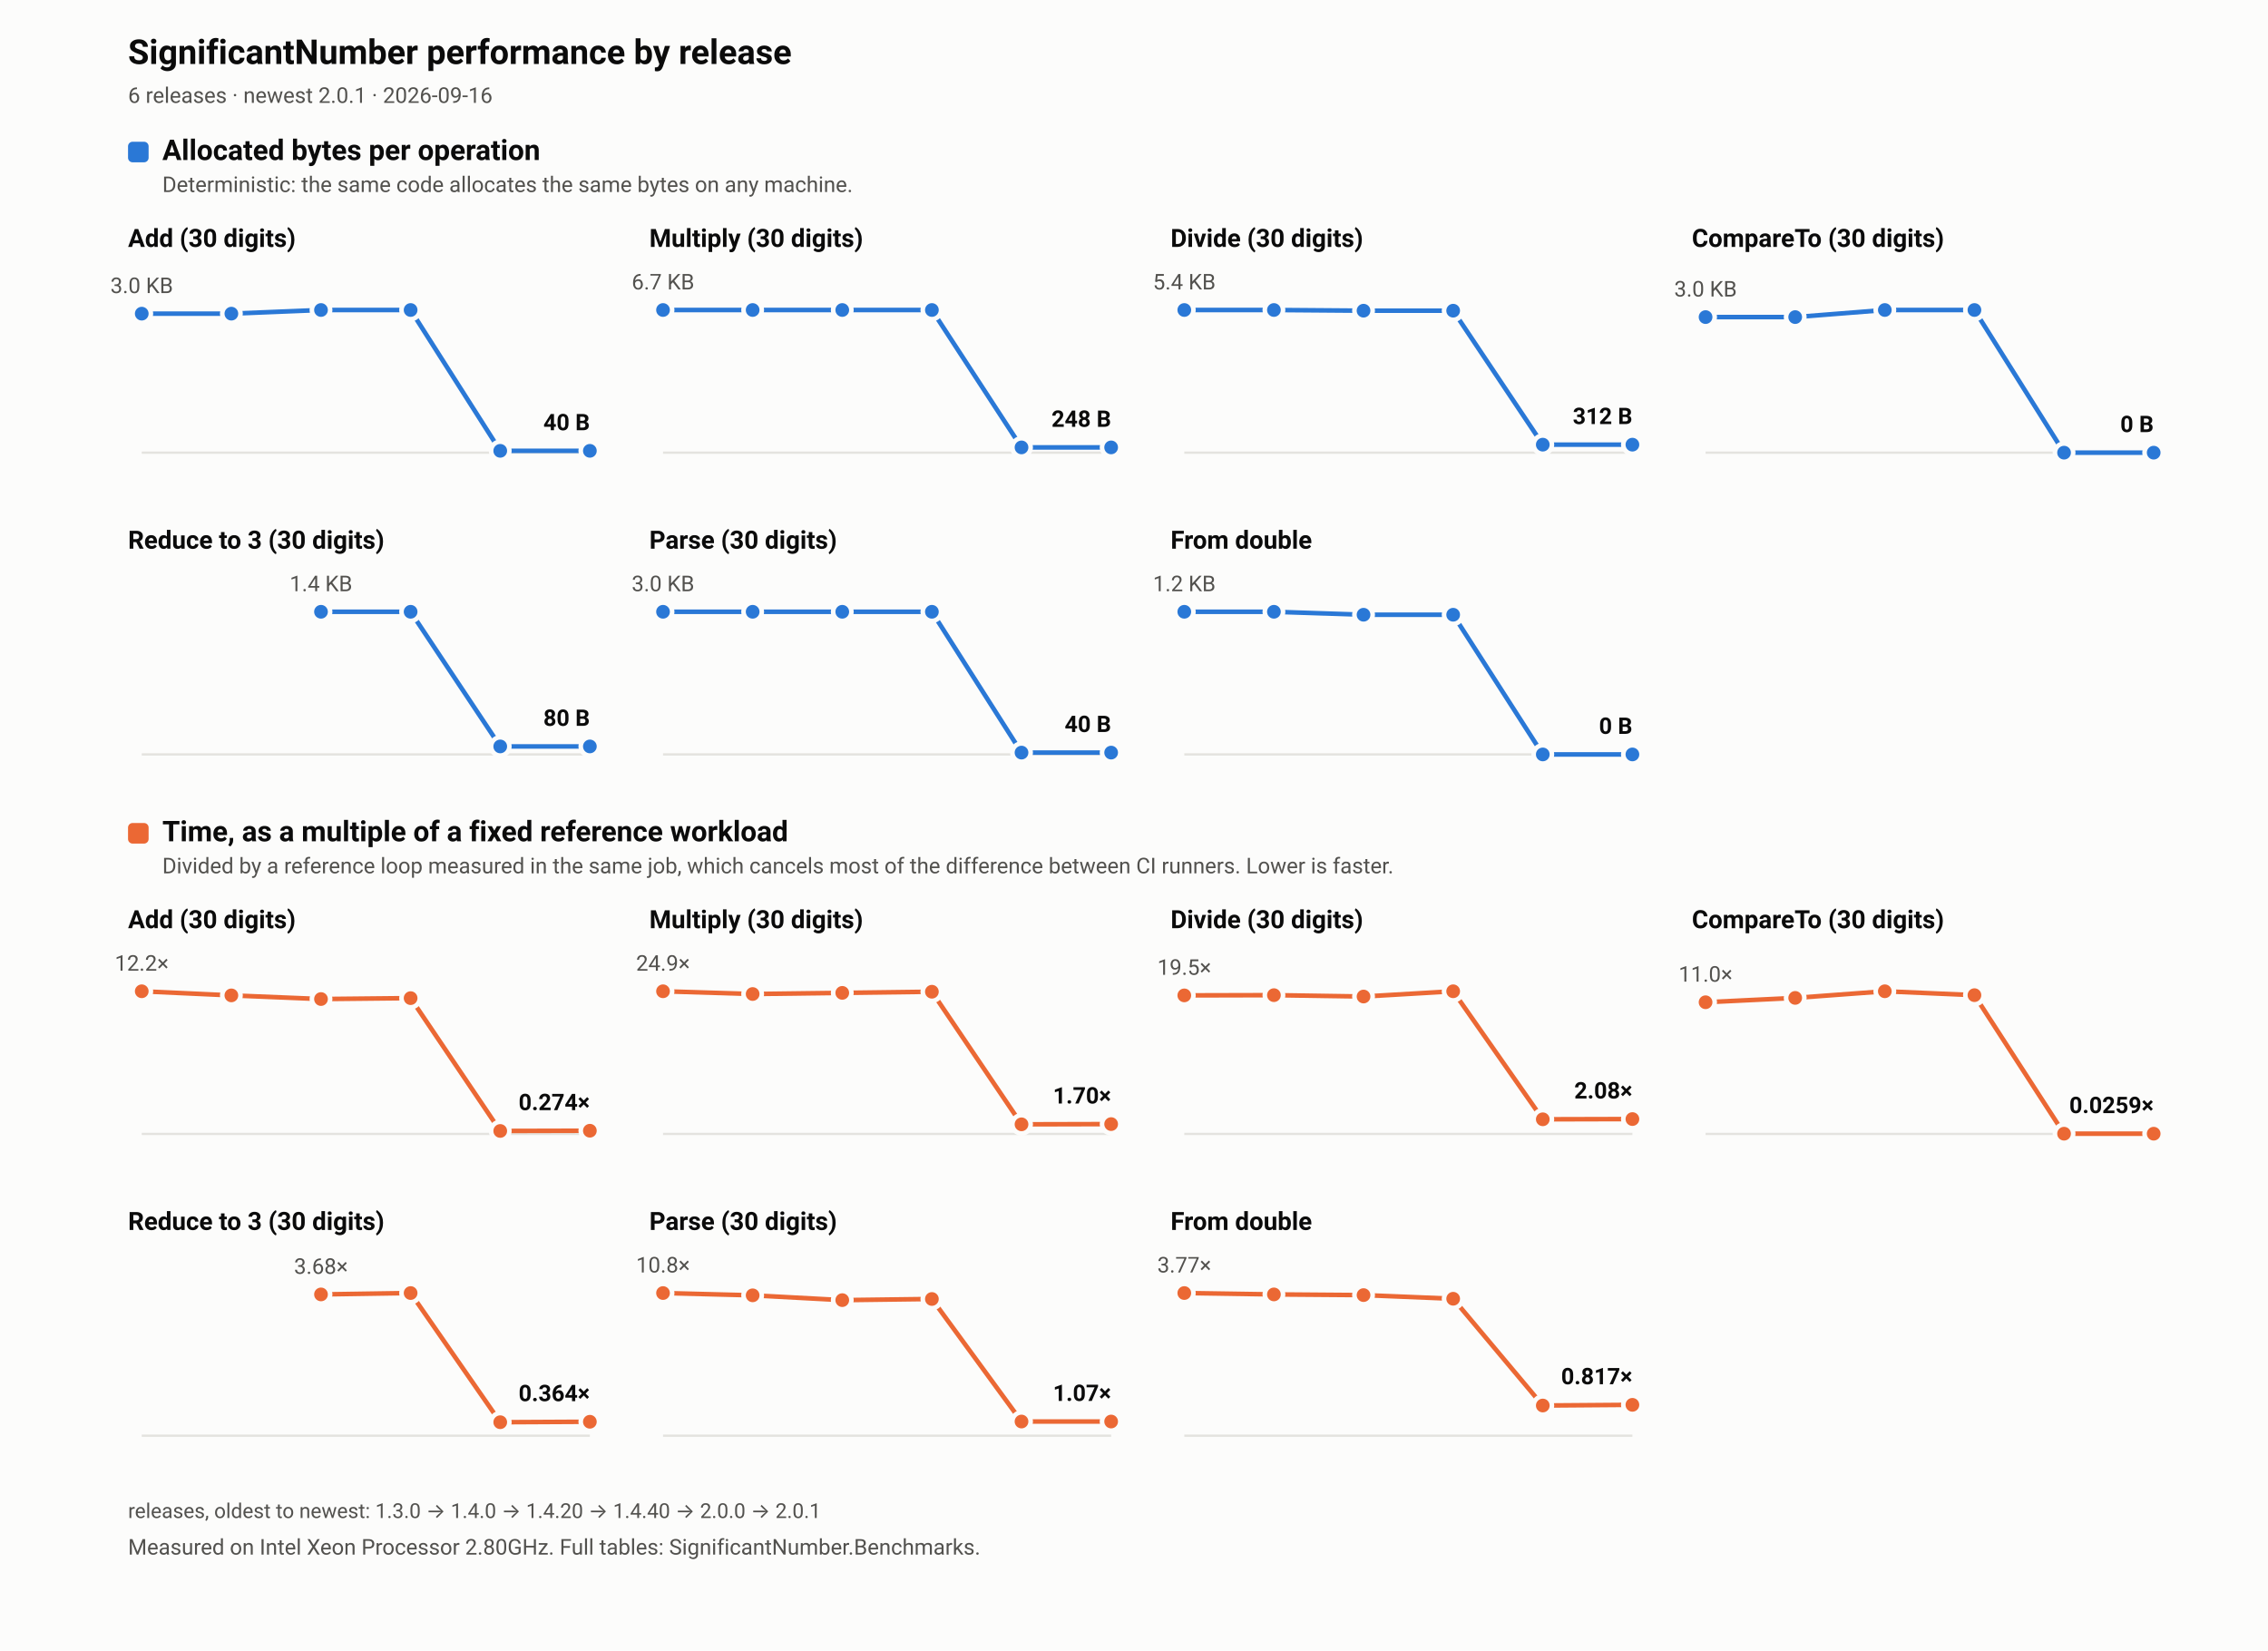
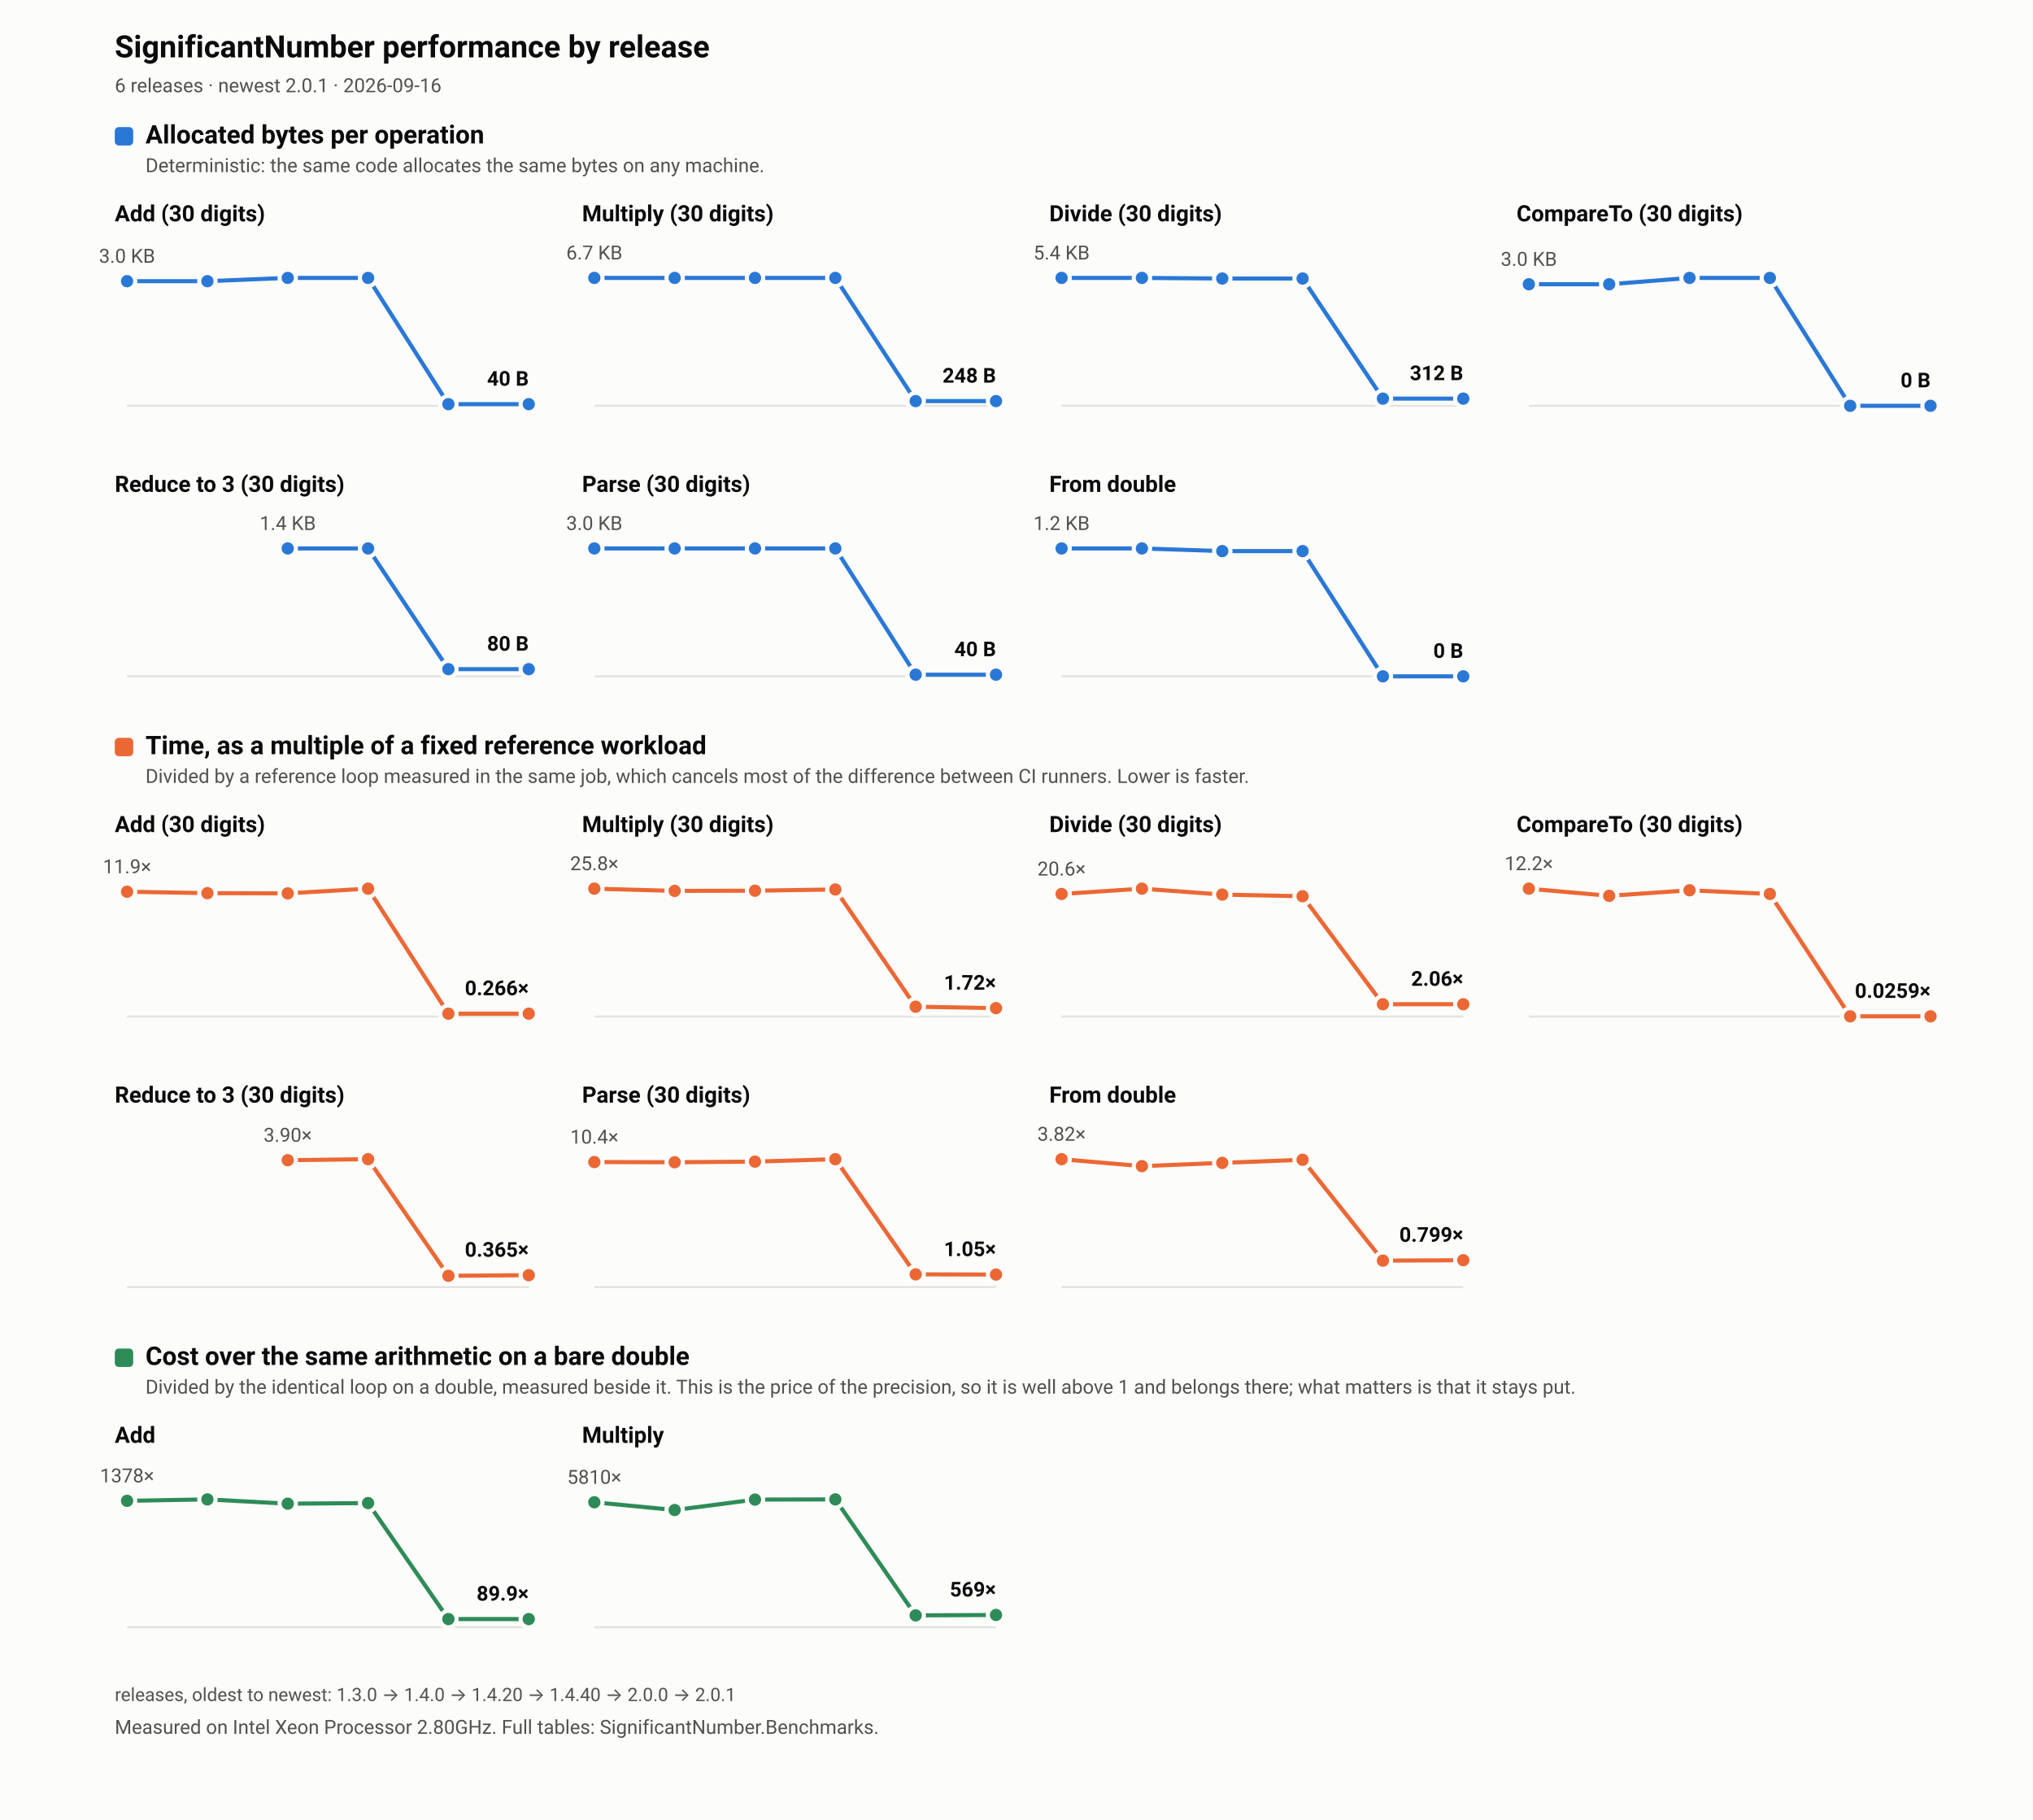
- <svg xmlns="http://www.w3.org/2000/svg" width="992" height="722" viewBox="0 0 992 722" role="img" aria-label="SignificantNumber allocation and relative time per release">
+ <svg xmlns="http://www.w3.org/2000/svg" width="992" height="888" viewBox="0 0 992 888" role="img" aria-label="SignificantNumber allocation and relative time per release">
  <style>
  text { font-family: ui-sans-serif, -apple-system, 'Segoe UI', Roboto, sans-serif; fill: #0b0b0b; }
  .title { font-size: 15px; font-weight: 600; }
  .section { font-size: 12.5px; font-weight: 600; }
  .panel-title { font-size: 11px; font-weight: 600; fill: #0b0b0b; }
  .muted, .muted-value, .caption { font-size: 9.5px; fill: #52514e; }
  .value { font-size: 10px; font-weight: 600; fill: #0b0b0b; }
  .tick { font-size: 9px; fill: #52514e; }
  .axis { stroke: #e4e3df; stroke-width: 1; }
</style>
-   <rect width="992" height="722" fill="#fcfcfb" />
+   <rect width="992" height="888" fill="#fcfcfb" />
  <text x="56" y="28" class="title">SignificantNumber performance by release</text>
  <text x="56" y="45" class="caption">6 releases · newest 2.0.1 · 2026-09-16</text>
  <rect x="56" y="62" width="9" height="9" rx="2" fill="#2a78d6" />
  <text x="71" y="70" class="section">Allocated bytes per operation</text>
  <text x="71" y="84" class="caption">Deterministic: the same code allocates the same bytes on any machine.</text>
  <text x="56" y="108" class="panel-title">Add (30 digits)</text>
  <line x1="62" y1="198.0" x2="258" y2="198.0" class="axis" />
  <polyline points="62.0,137.2 101.2,137.2 140.4,135.6 179.6,135.6 218.8,197.2 258.0,197.2" fill="none" stroke="#2a78d6" stroke-width="2" stroke-linejoin="round" stroke-linecap="round" />
  <circle cx="62.0" cy="137.2" r="4" fill="#2a78d6" stroke="#fcfcfb" stroke-width="2" />
  <circle cx="101.2" cy="137.2" r="4" fill="#2a78d6" stroke="#fcfcfb" stroke-width="2" />
  <circle cx="140.4" cy="135.6" r="4" fill="#2a78d6" stroke="#fcfcfb" stroke-width="2" />
  <circle cx="179.6" cy="135.6" r="4" fill="#2a78d6" stroke="#fcfcfb" stroke-width="2" />
  <circle cx="218.8" cy="197.2" r="4" fill="#2a78d6" stroke="#fcfcfb" stroke-width="2" />
  <circle cx="258.0" cy="197.2" r="4" fill="#2a78d6" stroke="#fcfcfb" stroke-width="2" />
  <text x="258.0" y="188.2" class="value" text-anchor="end">40 B</text>
  <text x="62.0" y="128.2" class="muted-value" text-anchor="middle">3.0 KB</text>
  <text x="284" y="108" class="panel-title">Multiply (30 digits)</text>
  <line x1="290" y1="198.0" x2="486" y2="198.0" class="axis" />
  <polyline points="290.0,135.6 329.2,135.6 368.4,135.6 407.6,135.6 446.8,195.7 486.0,195.7" fill="none" stroke="#2a78d6" stroke-width="2" stroke-linejoin="round" stroke-linecap="round" />
  <circle cx="290.0" cy="135.6" r="4" fill="#2a78d6" stroke="#fcfcfb" stroke-width="2" />
  <circle cx="329.2" cy="135.6" r="4" fill="#2a78d6" stroke="#fcfcfb" stroke-width="2" />
  <circle cx="368.4" cy="135.6" r="4" fill="#2a78d6" stroke="#fcfcfb" stroke-width="2" />
  <circle cx="407.6" cy="135.6" r="4" fill="#2a78d6" stroke="#fcfcfb" stroke-width="2" />
  <circle cx="446.8" cy="195.7" r="4" fill="#2a78d6" stroke="#fcfcfb" stroke-width="2" />
  <circle cx="486.0" cy="195.7" r="4" fill="#2a78d6" stroke="#fcfcfb" stroke-width="2" />
  <text x="486.0" y="186.7" class="value" text-anchor="end">248 B</text>
  <text x="290.0" y="126.6" class="muted-value" text-anchor="middle">6.7 KB</text>
  <text x="512" y="108" class="panel-title">Divide (30 digits)</text>
  <line x1="518" y1="198.0" x2="714" y2="198.0" class="axis" />
  <polyline points="518.0,135.6 557.2,135.6 596.4,135.9 635.6,135.9 674.8,194.5 714.0,194.5" fill="none" stroke="#2a78d6" stroke-width="2" stroke-linejoin="round" stroke-linecap="round" />
  <circle cx="518.0" cy="135.6" r="4" fill="#2a78d6" stroke="#fcfcfb" stroke-width="2" />
  <circle cx="557.2" cy="135.6" r="4" fill="#2a78d6" stroke="#fcfcfb" stroke-width="2" />
  <circle cx="596.4" cy="135.9" r="4" fill="#2a78d6" stroke="#fcfcfb" stroke-width="2" />
  <circle cx="635.6" cy="135.9" r="4" fill="#2a78d6" stroke="#fcfcfb" stroke-width="2" />
  <circle cx="674.8" cy="194.5" r="4" fill="#2a78d6" stroke="#fcfcfb" stroke-width="2" />
  <circle cx="714.0" cy="194.5" r="4" fill="#2a78d6" stroke="#fcfcfb" stroke-width="2" />
  <text x="714.0" y="185.5" class="value" text-anchor="end">312 B</text>
  <text x="518.0" y="126.6" class="muted-value" text-anchor="middle">5.4 KB</text>
  <text x="740" y="108" class="panel-title">CompareTo (30 digits)</text>
  <line x1="746" y1="198.0" x2="942" y2="198.0" class="axis" />
  <polyline points="746.0,138.7 785.2,138.7 824.4,135.6 863.6,135.6 902.8,198.0 942.0,198.0" fill="none" stroke="#2a78d6" stroke-width="2" stroke-linejoin="round" stroke-linecap="round" />
  <circle cx="746.0" cy="138.7" r="4" fill="#2a78d6" stroke="#fcfcfb" stroke-width="2" />
  <circle cx="785.2" cy="138.7" r="4" fill="#2a78d6" stroke="#fcfcfb" stroke-width="2" />
  <circle cx="824.4" cy="135.6" r="4" fill="#2a78d6" stroke="#fcfcfb" stroke-width="2" />
  <circle cx="863.6" cy="135.6" r="4" fill="#2a78d6" stroke="#fcfcfb" stroke-width="2" />
  <circle cx="902.8" cy="198.0" r="4" fill="#2a78d6" stroke="#fcfcfb" stroke-width="2" />
  <circle cx="942.0" cy="198.0" r="4" fill="#2a78d6" stroke="#fcfcfb" stroke-width="2" />
  <text x="942.0" y="189.0" class="value" text-anchor="end">0 B</text>
  <text x="746.0" y="129.7" class="muted-value" text-anchor="middle">3.0 KB</text>
  <text x="56" y="240" class="panel-title">Reduce to 3 (30 digits)</text>
  <line x1="62" y1="330.0" x2="258" y2="330.0" class="axis" />
  <polyline points="140.4,267.6 179.6,267.6 218.8,326.5 258.0,326.5" fill="none" stroke="#2a78d6" stroke-width="2" stroke-linejoin="round" stroke-linecap="round" />
  <circle cx="140.4" cy="267.6" r="4" fill="#2a78d6" stroke="#fcfcfb" stroke-width="2" />
  <circle cx="179.6" cy="267.6" r="4" fill="#2a78d6" stroke="#fcfcfb" stroke-width="2" />
  <circle cx="218.8" cy="326.5" r="4" fill="#2a78d6" stroke="#fcfcfb" stroke-width="2" />
  <circle cx="258.0" cy="326.5" r="4" fill="#2a78d6" stroke="#fcfcfb" stroke-width="2" />
  <text x="258.0" y="317.5" class="value" text-anchor="end">80 B</text>
  <text x="140.4" y="258.6" class="muted-value" text-anchor="middle">1.4 KB</text>
  <text x="284" y="240" class="panel-title">Parse (30 digits)</text>
  <line x1="290" y1="330.0" x2="486" y2="330.0" class="axis" />
  <polyline points="290.0,267.6 329.2,267.6 368.4,267.6 407.6,267.6 446.8,329.2 486.0,329.2" fill="none" stroke="#2a78d6" stroke-width="2" stroke-linejoin="round" stroke-linecap="round" />
  <circle cx="290.0" cy="267.6" r="4" fill="#2a78d6" stroke="#fcfcfb" stroke-width="2" />
  <circle cx="329.2" cy="267.6" r="4" fill="#2a78d6" stroke="#fcfcfb" stroke-width="2" />
  <circle cx="368.4" cy="267.6" r="4" fill="#2a78d6" stroke="#fcfcfb" stroke-width="2" />
  <circle cx="407.6" cy="267.6" r="4" fill="#2a78d6" stroke="#fcfcfb" stroke-width="2" />
  <circle cx="446.8" cy="329.2" r="4" fill="#2a78d6" stroke="#fcfcfb" stroke-width="2" />
  <circle cx="486.0" cy="329.2" r="4" fill="#2a78d6" stroke="#fcfcfb" stroke-width="2" />
  <text x="486.0" y="320.2" class="value" text-anchor="end">40 B</text>
  <text x="290.0" y="258.6" class="muted-value" text-anchor="middle">3.0 KB</text>
  <text x="512" y="240" class="panel-title">From double</text>
  <line x1="518" y1="330.0" x2="714" y2="330.0" class="axis" />
  <polyline points="518.0,267.6 557.2,267.6 596.4,268.9 635.6,268.9 674.8,330.0 714.0,330.0" fill="none" stroke="#2a78d6" stroke-width="2" stroke-linejoin="round" stroke-linecap="round" />
  <circle cx="518.0" cy="267.6" r="4" fill="#2a78d6" stroke="#fcfcfb" stroke-width="2" />
  <circle cx="557.2" cy="267.6" r="4" fill="#2a78d6" stroke="#fcfcfb" stroke-width="2" />
  <circle cx="596.4" cy="268.9" r="4" fill="#2a78d6" stroke="#fcfcfb" stroke-width="2" />
  <circle cx="635.6" cy="268.9" r="4" fill="#2a78d6" stroke="#fcfcfb" stroke-width="2" />
  <circle cx="674.8" cy="330.0" r="4" fill="#2a78d6" stroke="#fcfcfb" stroke-width="2" />
  <circle cx="714.0" cy="330.0" r="4" fill="#2a78d6" stroke="#fcfcfb" stroke-width="2" />
  <text x="714.0" y="321.0" class="value" text-anchor="end">0 B</text>
  <text x="518.0" y="258.6" class="muted-value" text-anchor="middle">1.2 KB</text>
  <rect x="56" y="360" width="9" height="9" rx="2" fill="#eb6834" />
  <text x="71" y="368" class="section">Time, as a multiple of a fixed reference workload</text>
  <text x="71" y="382" class="caption">Divided by a reference loop measured in the same job, which cancels most of the difference between CI runners. Lower is faster.</text>
  <text x="56" y="406" class="panel-title">Add (30 digits)</text>
  <line x1="62" y1="496.0" x2="258" y2="496.0" class="axis" />
-   <polyline points="62.0,433.6 101.2,435.4 140.4,437.0 179.6,436.6 218.8,494.7 258.0,494.6" fill="none" stroke="#eb6834" stroke-width="2" stroke-linejoin="round" stroke-linecap="round" />
-   <circle cx="62.0" cy="433.6" r="4" fill="#eb6834" stroke="#fcfcfb" stroke-width="2" />
-   <circle cx="101.2" cy="435.4" r="4" fill="#eb6834" stroke="#fcfcfb" stroke-width="2" />
-   <circle cx="140.4" cy="437.0" r="4" fill="#eb6834" stroke="#fcfcfb" stroke-width="2" />
-   <circle cx="179.6" cy="436.6" r="4" fill="#eb6834" stroke="#fcfcfb" stroke-width="2" />
-   <circle cx="218.8" cy="494.7" r="4" fill="#eb6834" stroke="#fcfcfb" stroke-width="2" />
+   <polyline points="62.0,435.1 101.2,435.8 140.4,435.9 179.6,433.6 218.8,494.6 258.0,494.6" fill="none" stroke="#eb6834" stroke-width="2" stroke-linejoin="round" stroke-linecap="round" />
+   <circle cx="62.0" cy="435.1" r="4" fill="#eb6834" stroke="#fcfcfb" stroke-width="2" />
+   <circle cx="101.2" cy="435.8" r="4" fill="#eb6834" stroke="#fcfcfb" stroke-width="2" />
+   <circle cx="140.4" cy="435.9" r="4" fill="#eb6834" stroke="#fcfcfb" stroke-width="2" />
+   <circle cx="179.6" cy="433.6" r="4" fill="#eb6834" stroke="#fcfcfb" stroke-width="2" />
+   <circle cx="218.8" cy="494.6" r="4" fill="#eb6834" stroke="#fcfcfb" stroke-width="2" />
  <circle cx="258.0" cy="494.6" r="4" fill="#eb6834" stroke="#fcfcfb" stroke-width="2" />
-   <text x="258.0" y="485.6" class="value" text-anchor="end">0.274×</text>
-   <text x="62.0" y="424.6" class="muted-value" text-anchor="middle">12.2×</text>
+   <text x="258.0" y="485.6" class="value" text-anchor="end">0.266×</text>
+   <text x="62.0" y="426.1" class="muted-value" text-anchor="middle">11.9×</text>
  <text x="284" y="406" class="panel-title">Multiply (30 digits)</text>
  <line x1="290" y1="496.0" x2="486" y2="496.0" class="axis" />
-   <polyline points="290.0,433.6 329.2,434.8 368.4,434.3 407.6,433.8 446.8,491.8 486.0,491.7" fill="none" stroke="#eb6834" stroke-width="2" stroke-linejoin="round" stroke-linecap="round" />
+   <polyline points="290.0,433.6 329.2,434.7 368.4,434.6 407.6,434.0 446.8,491.2 486.0,491.9" fill="none" stroke="#eb6834" stroke-width="2" stroke-linejoin="round" stroke-linecap="round" />
  <circle cx="290.0" cy="433.6" r="4" fill="#eb6834" stroke="#fcfcfb" stroke-width="2" />
-   <circle cx="329.2" cy="434.8" r="4" fill="#eb6834" stroke="#fcfcfb" stroke-width="2" />
-   <circle cx="368.4" cy="434.3" r="4" fill="#eb6834" stroke="#fcfcfb" stroke-width="2" />
-   <circle cx="407.6" cy="433.8" r="4" fill="#eb6834" stroke="#fcfcfb" stroke-width="2" />
-   <circle cx="446.8" cy="491.8" r="4" fill="#eb6834" stroke="#fcfcfb" stroke-width="2" />
-   <circle cx="486.0" cy="491.7" r="4" fill="#eb6834" stroke="#fcfcfb" stroke-width="2" />
-   <text x="486.0" y="482.7" class="value" text-anchor="end">1.70×</text>
-   <text x="290.0" y="424.6" class="muted-value" text-anchor="middle">24.9×</text>
+   <circle cx="329.2" cy="434.7" r="4" fill="#eb6834" stroke="#fcfcfb" stroke-width="2" />
+   <circle cx="368.4" cy="434.6" r="4" fill="#eb6834" stroke="#fcfcfb" stroke-width="2" />
+   <circle cx="407.6" cy="434.0" r="4" fill="#eb6834" stroke="#fcfcfb" stroke-width="2" />
+   <circle cx="446.8" cy="491.2" r="4" fill="#eb6834" stroke="#fcfcfb" stroke-width="2" />
+   <circle cx="486.0" cy="491.9" r="4" fill="#eb6834" stroke="#fcfcfb" stroke-width="2" />
+   <text x="486.0" y="482.9" class="value" text-anchor="end">1.72×</text>
+   <text x="290.0" y="424.6" class="muted-value" text-anchor="middle">25.8×</text>
  <text x="512" y="406" class="panel-title">Divide (30 digits)</text>
  <line x1="518" y1="496.0" x2="714" y2="496.0" class="axis" />
-   <polyline points="518.0,435.4 557.2,435.3 596.4,435.9 635.6,433.6 674.8,489.6 714.0,489.5" fill="none" stroke="#eb6834" stroke-width="2" stroke-linejoin="round" stroke-linecap="round" />
-   <circle cx="518.0" cy="435.4" r="4" fill="#eb6834" stroke="#fcfcfb" stroke-width="2" />
-   <circle cx="557.2" cy="435.3" r="4" fill="#eb6834" stroke="#fcfcfb" stroke-width="2" />
-   <circle cx="596.4" cy="435.9" r="4" fill="#eb6834" stroke="#fcfcfb" stroke-width="2" />
-   <circle cx="635.6" cy="433.6" r="4" fill="#eb6834" stroke="#fcfcfb" stroke-width="2" />
-   <circle cx="674.8" cy="489.6" r="4" fill="#eb6834" stroke="#fcfcfb" stroke-width="2" />
-   <circle cx="714.0" cy="489.5" r="4" fill="#eb6834" stroke="#fcfcfb" stroke-width="2" />
-   <text x="714.0" y="480.5" class="value" text-anchor="end">2.08×</text>
-   <text x="518.0" y="426.4" class="muted-value" text-anchor="middle">19.5×</text>
+   <polyline points="518.0,436.2 557.2,433.6 596.4,436.5 635.6,437.3 674.8,490.0 714.0,490.0" fill="none" stroke="#eb6834" stroke-width="2" stroke-linejoin="round" stroke-linecap="round" />
+   <circle cx="518.0" cy="436.2" r="4" fill="#eb6834" stroke="#fcfcfb" stroke-width="2" />
+   <circle cx="557.2" cy="433.6" r="4" fill="#eb6834" stroke="#fcfcfb" stroke-width="2" />
+   <circle cx="596.4" cy="436.5" r="4" fill="#eb6834" stroke="#fcfcfb" stroke-width="2" />
+   <circle cx="635.6" cy="437.3" r="4" fill="#eb6834" stroke="#fcfcfb" stroke-width="2" />
+   <circle cx="674.8" cy="490.0" r="4" fill="#eb6834" stroke="#fcfcfb" stroke-width="2" />
+   <circle cx="714.0" cy="490.0" r="4" fill="#eb6834" stroke="#fcfcfb" stroke-width="2" />
+   <text x="714.0" y="481.0" class="value" text-anchor="end">2.06×</text>
+   <text x="518.0" y="427.2" class="muted-value" text-anchor="middle">20.6×</text>
  <text x="740" y="406" class="panel-title">CompareTo (30 digits)</text>
  <line x1="746" y1="496.0" x2="942" y2="496.0" class="axis" />
-   <polyline points="746.0,438.4 785.2,436.5 824.4,433.6 863.6,435.3 902.8,495.9 942.0,495.9" fill="none" stroke="#eb6834" stroke-width="2" stroke-linejoin="round" stroke-linecap="round" />
-   <circle cx="746.0" cy="438.4" r="4" fill="#eb6834" stroke="#fcfcfb" stroke-width="2" />
-   <circle cx="785.2" cy="436.5" r="4" fill="#eb6834" stroke="#fcfcfb" stroke-width="2" />
-   <circle cx="824.4" cy="433.6" r="4" fill="#eb6834" stroke="#fcfcfb" stroke-width="2" />
-   <circle cx="863.6" cy="435.3" r="4" fill="#eb6834" stroke="#fcfcfb" stroke-width="2" />
+   <polyline points="746.0,433.6 785.2,437.1 824.4,434.4 863.6,436.2 902.8,495.9 942.0,495.9" fill="none" stroke="#eb6834" stroke-width="2" stroke-linejoin="round" stroke-linecap="round" />
+   <circle cx="746.0" cy="433.6" r="4" fill="#eb6834" stroke="#fcfcfb" stroke-width="2" />
+   <circle cx="785.2" cy="437.1" r="4" fill="#eb6834" stroke="#fcfcfb" stroke-width="2" />
+   <circle cx="824.4" cy="434.4" r="4" fill="#eb6834" stroke="#fcfcfb" stroke-width="2" />
+   <circle cx="863.6" cy="436.2" r="4" fill="#eb6834" stroke="#fcfcfb" stroke-width="2" />
  <circle cx="902.8" cy="495.9" r="4" fill="#eb6834" stroke="#fcfcfb" stroke-width="2" />
  <circle cx="942.0" cy="495.9" r="4" fill="#eb6834" stroke="#fcfcfb" stroke-width="2" />
  <text x="942.0" y="486.9" class="value" text-anchor="end">0.0259×</text>
-   <text x="746.0" y="429.4" class="muted-value" text-anchor="middle">11.0×</text>
+   <text x="746.0" y="424.6" class="muted-value" text-anchor="middle">12.2×</text>
  <text x="56" y="538" class="panel-title">Reduce to 3 (30 digits)</text>
  <line x1="62" y1="628.0" x2="258" y2="628.0" class="axis" />
-   <polyline points="140.4,566.2 179.6,565.6 218.8,622.1 258.0,621.9" fill="none" stroke="#eb6834" stroke-width="2" stroke-linejoin="round" stroke-linecap="round" />
-   <circle cx="140.4" cy="566.2" r="4" fill="#eb6834" stroke="#fcfcfb" stroke-width="2" />
+   <polyline points="140.4,566.1 179.6,565.6 218.8,622.5 258.0,622.2" fill="none" stroke="#eb6834" stroke-width="2" stroke-linejoin="round" stroke-linecap="round" />
+   <circle cx="140.4" cy="566.1" r="4" fill="#eb6834" stroke="#fcfcfb" stroke-width="2" />
  <circle cx="179.6" cy="565.6" r="4" fill="#eb6834" stroke="#fcfcfb" stroke-width="2" />
-   <circle cx="218.8" cy="622.1" r="4" fill="#eb6834" stroke="#fcfcfb" stroke-width="2" />
-   <circle cx="258.0" cy="621.9" r="4" fill="#eb6834" stroke="#fcfcfb" stroke-width="2" />
-   <text x="258.0" y="612.9" class="value" text-anchor="end">0.364×</text>
-   <text x="140.4" y="557.2" class="muted-value" text-anchor="middle">3.68×</text>
+   <circle cx="218.8" cy="622.5" r="4" fill="#eb6834" stroke="#fcfcfb" stroke-width="2" />
+   <circle cx="258.0" cy="622.2" r="4" fill="#eb6834" stroke="#fcfcfb" stroke-width="2" />
+   <text x="258.0" y="613.2" class="value" text-anchor="end">0.365×</text>
+   <text x="140.4" y="557.1" class="muted-value" text-anchor="middle">3.90×</text>
  <text x="284" y="538" class="panel-title">Parse (30 digits)</text>
  <line x1="290" y1="628.0" x2="486" y2="628.0" class="axis" />
-   <polyline points="290.0,565.6 329.2,566.6 368.4,568.7 407.6,568.2 446.8,621.8 486.0,621.8" fill="none" stroke="#eb6834" stroke-width="2" stroke-linejoin="round" stroke-linecap="round" />
-   <circle cx="290.0" cy="565.6" r="4" fill="#eb6834" stroke="#fcfcfb" stroke-width="2" />
-   <circle cx="329.2" cy="566.6" r="4" fill="#eb6834" stroke="#fcfcfb" stroke-width="2" />
-   <circle cx="368.4" cy="568.7" r="4" fill="#eb6834" stroke="#fcfcfb" stroke-width="2" />
-   <circle cx="407.6" cy="568.2" r="4" fill="#eb6834" stroke="#fcfcfb" stroke-width="2" />
+   <polyline points="290.0,567.0 329.2,567.1 368.4,566.8 407.6,565.6 446.8,621.8 486.0,621.9" fill="none" stroke="#eb6834" stroke-width="2" stroke-linejoin="round" stroke-linecap="round" />
+   <circle cx="290.0" cy="567.0" r="4" fill="#eb6834" stroke="#fcfcfb" stroke-width="2" />
+   <circle cx="329.2" cy="567.1" r="4" fill="#eb6834" stroke="#fcfcfb" stroke-width="2" />
+   <circle cx="368.4" cy="566.8" r="4" fill="#eb6834" stroke="#fcfcfb" stroke-width="2" />
+   <circle cx="407.6" cy="565.6" r="4" fill="#eb6834" stroke="#fcfcfb" stroke-width="2" />
  <circle cx="446.8" cy="621.8" r="4" fill="#eb6834" stroke="#fcfcfb" stroke-width="2" />
-   <circle cx="486.0" cy="621.8" r="4" fill="#eb6834" stroke="#fcfcfb" stroke-width="2" />
-   <text x="486.0" y="612.8" class="value" text-anchor="end">1.07×</text>
-   <text x="290.0" y="556.6" class="muted-value" text-anchor="middle">10.8×</text>
+   <circle cx="486.0" cy="621.9" r="4" fill="#eb6834" stroke="#fcfcfb" stroke-width="2" />
+   <text x="486.0" y="612.9" class="value" text-anchor="end">1.05×</text>
+   <text x="290.0" y="558.0" class="muted-value" text-anchor="middle">10.4×</text>
  <text x="512" y="538" class="panel-title">From double</text>
  <line x1="518" y1="628.0" x2="714" y2="628.0" class="axis" />
-   <polyline points="518.0,565.6 557.2,566.2 596.4,566.5 635.6,568.1 674.8,614.8 714.0,614.5" fill="none" stroke="#eb6834" stroke-width="2" stroke-linejoin="round" stroke-linecap="round" />
+   <polyline points="518.0,565.6 557.2,569.0 596.4,567.4 635.6,565.9 674.8,615.1 714.0,614.9" fill="none" stroke="#eb6834" stroke-width="2" stroke-linejoin="round" stroke-linecap="round" />
  <circle cx="518.0" cy="565.6" r="4" fill="#eb6834" stroke="#fcfcfb" stroke-width="2" />
-   <circle cx="557.2" cy="566.2" r="4" fill="#eb6834" stroke="#fcfcfb" stroke-width="2" />
-   <circle cx="596.4" cy="566.5" r="4" fill="#eb6834" stroke="#fcfcfb" stroke-width="2" />
-   <circle cx="635.6" cy="568.1" r="4" fill="#eb6834" stroke="#fcfcfb" stroke-width="2" />
-   <circle cx="674.8" cy="614.8" r="4" fill="#eb6834" stroke="#fcfcfb" stroke-width="2" />
-   <circle cx="714.0" cy="614.5" r="4" fill="#eb6834" stroke="#fcfcfb" stroke-width="2" />
-   <text x="714.0" y="605.5" class="value" text-anchor="end">0.817×</text>
-   <text x="518.0" y="556.6" class="muted-value" text-anchor="middle">3.77×</text>
-   <text x="56" y="664" class="tick">releases, oldest to newest: 1.3.0 → 1.4.0 → 1.4.20 → 1.4.40 → 2.0.0 → 2.0.1</text>
-   <text x="56" y="680" class="caption">Measured on Intel Xeon Processor 2.80GHz. Full tables: SignificantNumber.Benchmarks.</text>
+   <circle cx="557.2" cy="569.0" r="4" fill="#eb6834" stroke="#fcfcfb" stroke-width="2" />
+   <circle cx="596.4" cy="567.4" r="4" fill="#eb6834" stroke="#fcfcfb" stroke-width="2" />
+   <circle cx="635.6" cy="565.9" r="4" fill="#eb6834" stroke="#fcfcfb" stroke-width="2" />
+   <circle cx="674.8" cy="615.1" r="4" fill="#eb6834" stroke="#fcfcfb" stroke-width="2" />
+   <circle cx="714.0" cy="614.9" r="4" fill="#eb6834" stroke="#fcfcfb" stroke-width="2" />
+   <text x="714.0" y="605.9" class="value" text-anchor="end">0.799×</text>
+   <text x="518.0" y="556.6" class="muted-value" text-anchor="middle">3.82×</text>
+   <rect x="56" y="658" width="9" height="9" rx="2" fill="#2e8b57" />
+   <text x="71" y="666" class="section">Cost over the same arithmetic on a bare double</text>
+   <text x="71" y="680" class="caption">Divided by the identical loop on a double, measured beside it. This is the price of the precision, so it is well above 1 and belongs there; what matters is that it stays put.</text>
+   <text x="56" y="704" class="panel-title">Add</text>
+   <line x1="62" y1="794.0" x2="258" y2="794.0" class="axis" />
+   <polyline points="62.0,732.3 101.2,731.6 140.4,733.7 179.6,733.4 218.8,790.0 258.0,790.0" fill="none" stroke="#2e8b57" stroke-width="2" stroke-linejoin="round" stroke-linecap="round" />
+   <circle cx="62.0" cy="732.3" r="4" fill="#2e8b57" stroke="#fcfcfb" stroke-width="2" />
+   <circle cx="101.2" cy="731.6" r="4" fill="#2e8b57" stroke="#fcfcfb" stroke-width="2" />
+   <circle cx="140.4" cy="733.7" r="4" fill="#2e8b57" stroke="#fcfcfb" stroke-width="2" />
+   <circle cx="179.6" cy="733.4" r="4" fill="#2e8b57" stroke="#fcfcfb" stroke-width="2" />
+   <circle cx="218.8" cy="790.0" r="4" fill="#2e8b57" stroke="#fcfcfb" stroke-width="2" />
+   <circle cx="258.0" cy="790.0" r="4" fill="#2e8b57" stroke="#fcfcfb" stroke-width="2" />
+   <text x="258.0" y="781.0" class="value" text-anchor="end">89.9×</text>
+   <text x="62.0" y="723.3" class="muted-value" text-anchor="middle">1378×</text>
+   <text x="284" y="704" class="panel-title">Multiply</text>
+   <line x1="290" y1="794.0" x2="486" y2="794.0" class="axis" />
+   <polyline points="290.0,733.0 329.2,736.8 368.4,731.7 407.6,731.6 446.8,788.2 486.0,788.0" fill="none" stroke="#2e8b57" stroke-width="2" stroke-linejoin="round" stroke-linecap="round" />
+   <circle cx="290.0" cy="733.0" r="4" fill="#2e8b57" stroke="#fcfcfb" stroke-width="2" />
+   <circle cx="329.2" cy="736.8" r="4" fill="#2e8b57" stroke="#fcfcfb" stroke-width="2" />
+   <circle cx="368.4" cy="731.7" r="4" fill="#2e8b57" stroke="#fcfcfb" stroke-width="2" />
+   <circle cx="407.6" cy="731.6" r="4" fill="#2e8b57" stroke="#fcfcfb" stroke-width="2" />
+   <circle cx="446.8" cy="788.2" r="4" fill="#2e8b57" stroke="#fcfcfb" stroke-width="2" />
+   <circle cx="486.0" cy="788.0" r="4" fill="#2e8b57" stroke="#fcfcfb" stroke-width="2" />
+   <text x="486.0" y="779.0" class="value" text-anchor="end">569×</text>
+   <text x="290.0" y="724.0" class="muted-value" text-anchor="middle">5810×</text>
+   <text x="56" y="830" class="tick">releases, oldest to newest: 1.3.0 → 1.4.0 → 1.4.20 → 1.4.40 → 2.0.0 → 2.0.1</text>
+   <text x="56" y="846" class="caption">Measured on Intel Xeon Processor 2.80GHz. Full tables: SignificantNumber.Benchmarks.</text>
</svg>
